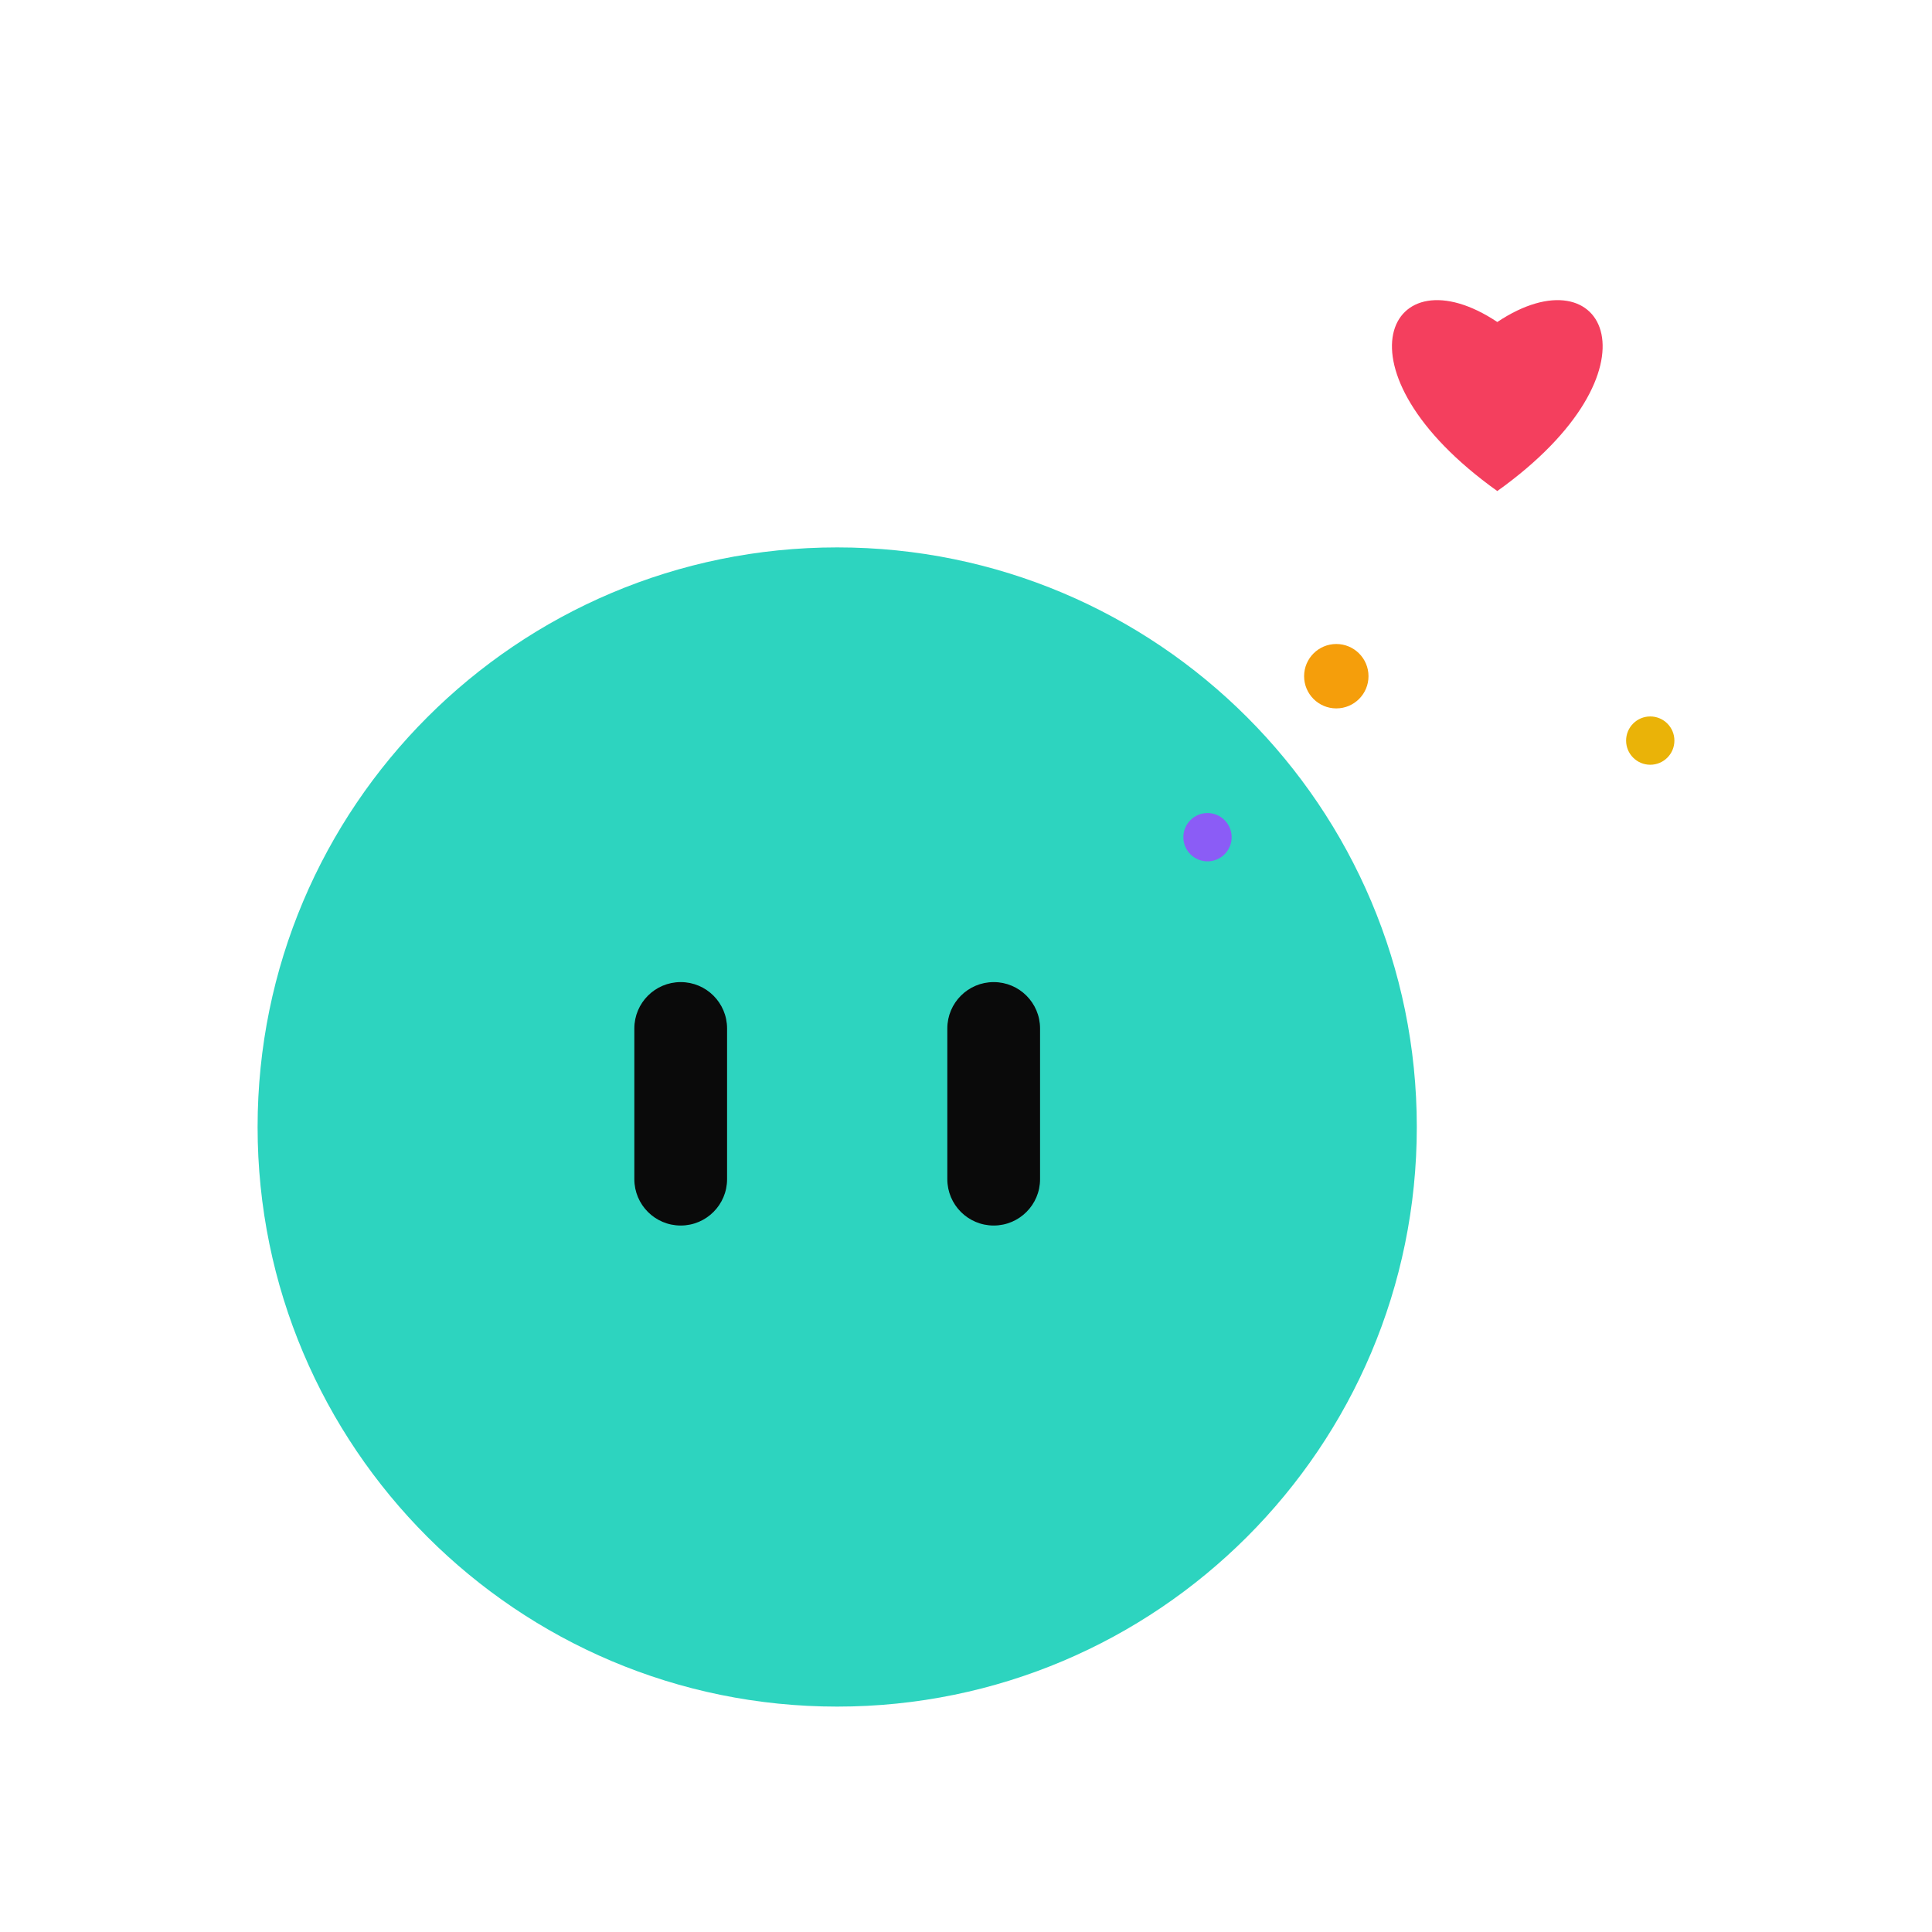
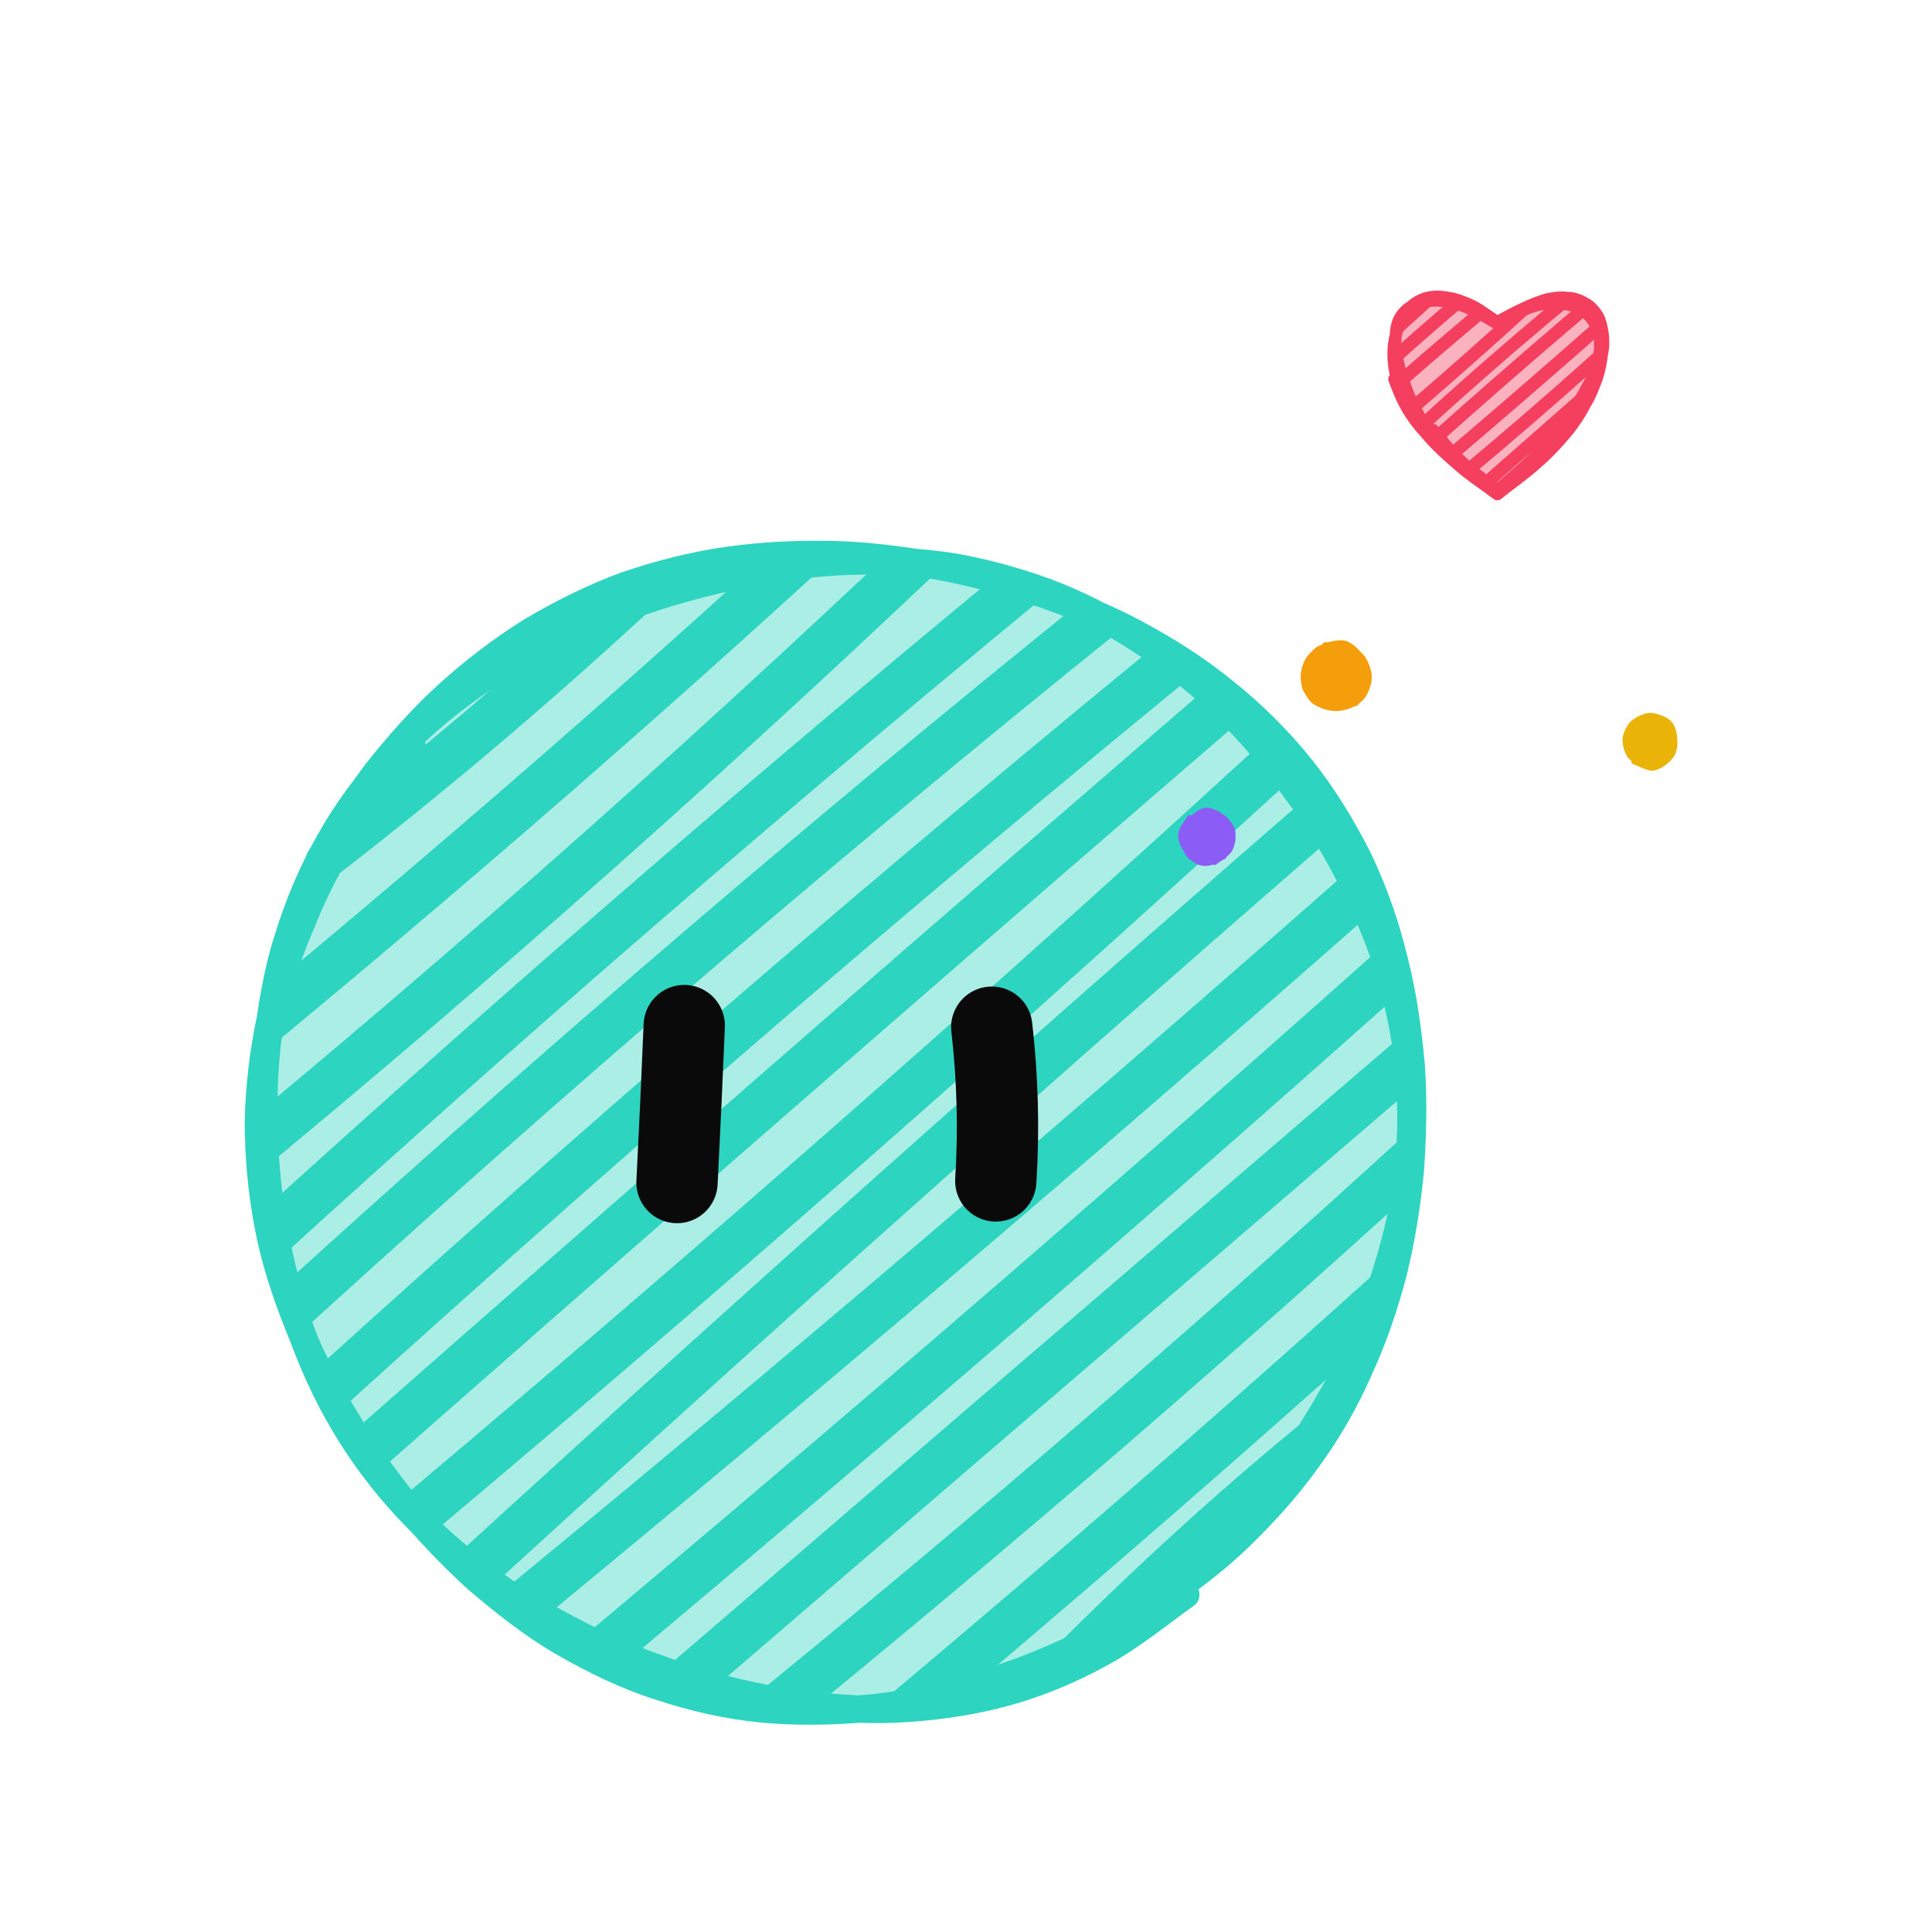
<svg xmlns="http://www.w3.org/2000/svg" width="240" height="240" viewBox="0 0 240 240" role="img" aria-label="Grok Bot mascot with a heart">
-   <circle cx="104" cy="140" r="72" fill="#2DD4BF" />
-   <rect x="78.80" y="122.00" width="11.52" height="30.24" rx="5.76" fill="#0A0A0A" />
-   <rect x="117.68" y="122.00" width="11.52" height="30.24" rx="5.76" fill="#0A0A0A" />
-   <path d="M0 6 C-14 -4 -9 -14 0 -8 C9 -14 14 -4 0 6Z" transform="translate(186 52) scale(1.5)" fill="#F43F5E" />
-   <circle cx="166" cy="84" r="4" fill="#F59E0B" />
-   <circle cx="150" cy="104" r="3" fill="#8B5CF6" />
-   <circle cx="205" cy="92" r="3" fill="#EAB308" />
+   <defs>
+     <clipPath id="msw-c1">
+       <path d="M149.5 101.1C150.2 101 151 101 151.6 101.4C152.1 101.7 152.7 102.4 152.9 103C153.1 103.6 153.2 104.5 153 105.1C152.7 105.7 152.1 106.4 151.6 106.7C151 107 150.2 107 149.5 106.9C148.9 106.8 148.1 106.5 147.6 106C147.2 105.5 146.9 104.7 146.9 104C146.9 103.4 147.2 102.5 147.7 102.1C148.1 101.6 148.9 101.2 149.5 101.1Z" />
+     </clipPath>
+     <clipPath id="msw-c2">
+       <path d="M96 68.9C100.4 68.3 104.9 68.2 109.2 68.5C113.6 68.8 118.1 69.7 122.3 70.9C126.5 72.1 130.6 73.8 134.5 75.8C138.4 77.8 142.2 80.2 145.7 82.8C149.1 85.5 152.5 88.4 155.5 91.5C158.5 94.7 161.3 98.1 163.8 101.7C166.2 105.3 168.4 109.3 170.1 113.3C171.8 117.3 173.2 121.6 174 125.9C174.9 130.3 175.2 134.7 175.2 139.1C175.1 143.5 174.6 147.9 173.8 152.2C173 156.5 171.8 160.7 170.3 164.8C168.8 168.9 167 173 164.8 176.8C162.7 180.6 160.3 184.4 157.5 187.8C154.8 191.2 151.6 194.5 148.2 197.3C144.8 200.2 141 202.7 137 204.7C133.1 206.7 128.8 208.3 124.5 209.5C120.3 210.6 115.8 211.3 111.4 211.6C107 211.9 102.5 211.8 98.2 211.3C93.8 210.9 89.4 210.1 85.2 209C81 207.8 76.8 206.3 72.9 204.5C68.9 202.6 65 200.4 61.5 197.8C58 195.2 54.7 192.2 51.7 189C48.8 185.8 46.2 182.2 43.9 178.4C41.6 174.7 39.7 170.8 38.1 166.7C36.5 162.7 35.2 158.5 34.2 154.3C33.3 150 32.6 145.6 32.3 141.3C32 136.9 32.1 132.4 32.7 128C33.2 123.6 34.2 119.2 35.7 115C37.2 110.8 39.2 106.7 41.5 103C43.8 99.2 46.7 95.7 49.7 92.5C52.8 89.2 56.2 86.3 59.7 83.7C63.2 81.1 67 78.8 70.9 76.8C74.8 74.8 78.9 73.1 83.1 71.8C87.3 70.4 91.6 69.4 96 68.9Z" />
+     </clipPath>
+     <clipPath id="msw-c3">
+       <path d="M0 0H240V240H0ZM149.5 101.1C150.2 101 151 101 151.6 101.4C152.1 101.7 152.7 102.4 152.9 103C153.1 103.6 153.2 104.5 153 105.1C152.7 105.7 152.1 106.4 151.6 106.7C151 107 150.2 107 149.5 106.9C148.9 106.8 148.1 106.5 147.6 106C147.2 105.5 146.9 104.7 146.9 104C146.9 103.4 147.2 102.5 147.7 102.1C148.1 101.6 148.9 101.2 149.5 101.1Z" clip-rule="evenodd" />
+     </clipPath>
+     <clipPath id="msw-c4">
+       <path d="M186 61.3C184.4 60 182.5 58.7 181.2 57.5C179.8 56.2 178.7 54.9 177.7 53.7C176.7 52.4 176 51.2 175.4 50.1C174.7 48.9 174.3 47.8 173.9 46.8C173.5 45.8 173.3 44.8 173.1 44C173 43.1 173 42.3 173.1 41.5C173.2 40.8 173.5 40.1 173.8 39.5C174.2 38.9 174.7 38.4 175.3 38.1C175.9 37.7 176.6 37.5 177.4 37.4C178.1 37.3 178.9 37.3 179.9 37.4C180.8 37.5 181.8 37.8 182.8 38.2C183.8 38.6 184.9 39.3 186 39.9C187.1 39.3 188.2 38.6 189.2 38.2C190.2 37.7 191.2 37.5 192.1 37.4C193 37.2 193.9 37.3 194.6 37.4C195.4 37.6 196.1 37.8 196.6 38.2C197.2 38.5 197.7 39 198.1 39.5C198.5 40.1 198.8 40.8 199 41.5C199.1 42.2 199.1 43.1 199 44C198.9 44.9 198.6 45.8 198.2 46.8C197.8 47.8 197.3 48.9 196.6 50C195.9 51.2 195.2 52.3 194.2 53.6C193.2 54.8 192.1 56.1 190.8 57.4C189.4 58.6 187.6 60 186 61.3Z" />
+     </clipPath>
+     <clipPath id="msw-c5">
+       <path d="M167.3 80.2C168.1 80.6 168.9 81.3 169.3 82.1C169.8 82.8 170.1 83.9 170 84.8C169.9 85.6 169.2 86.5 168.6 87.1C167.9 87.6 166.9 88 166 88C165.2 88 164.1 87.6 163.5 87C162.8 86.5 162.3 85.5 162.1 84.6C162 83.8 162.1 82.7 162.5 81.9C162.9 81.2 163.8 80.5 164.6 80.2C165.4 79.9 166.5 79.9 167.3 80.2Z" />
+     </clipPath>
+     <clipPath id="msw-c6">
+       <path d="M204 89.2C204.6 89 205.5 89 206.1 89.3C206.7 89.5 207.4 90 207.7 90.6C208 91.1 207.9 92 207.8 92.6C207.6 93.3 207.3 94 206.8 94.4C206.4 94.8 205.5 95.1 204.8 95.1C204.2 95.1 203.4 94.7 203 94.2C202.5 93.8 202.1 93.1 202 92.4C201.9 91.8 202.1 91 202.4 90.4C202.7 89.9 203.4 89.4 204 89.2Z" />
+     </clipPath>
+   </defs>
+   <g clip-path="url(#msw-c3)">
+     <path d="M96 68.9C100.4 68.3 104.9 68.2 109.2 68.5C113.6 68.8 118.1 69.7 122.3 70.9C126.5 72.1 130.6 73.8 134.5 75.8C138.4 77.8 142.2 80.2 145.7 82.8C149.1 85.5 152.5 88.4 155.5 91.5C158.5 94.7 161.3 98.1 163.8 101.7C166.2 105.3 168.4 109.3 170.1 113.3C171.8 117.3 173.2 121.6 174 125.9C174.9 130.3 175.2 134.7 175.2 139.1C175.1 143.5 174.6 147.9 173.8 152.2C173 156.5 171.8 160.7 170.3 164.8C168.8 168.9 167 173 164.8 176.8C162.7 180.6 160.3 184.4 157.5 187.8C154.8 191.2 151.6 194.5 148.2 197.3C144.8 200.2 141 202.7 137 204.7C133.1 206.7 128.8 208.3 124.5 209.5C120.3 210.6 115.8 211.3 111.4 211.6C107 211.9 102.5 211.8 98.2 211.3C93.8 210.9 89.4 210.1 85.2 209C81 207.8 76.8 206.3 72.9 204.5C68.9 202.6 65 200.4 61.5 197.8C58 195.2 54.7 192.2 51.7 189C48.8 185.8 46.2 182.2 43.9 178.4C41.6 174.7 39.7 170.8 38.1 166.7C36.5 162.7 35.2 158.5 34.2 154.3C33.3 150 32.6 145.6 32.3 141.3C32 136.9 32.1 132.4 32.7 128C33.2 123.6 34.2 119.2 35.7 115C37.2 110.8 39.2 106.7 41.5 103C43.8 99.2 46.7 95.7 49.7 92.5C52.8 89.2 56.2 86.3 59.7 83.7C63.2 81.1 67 78.8 70.9 76.8C74.8 74.8 78.9 73.1 83.1 71.8C87.3 70.4 91.6 69.4 96 68.9Z" fill="#2DD4BF" fill-opacity=".4" />
+     <path d="M30.9 113.4Q60.6 91.4 88.2 64.8M26.2 132.4Q70.3 96.2 109.5 59.8M27.7 145.6Q75 106.7 121.6 62.1M25 161.3Q77.8 112.8 135.4 65.7M29.9 168.4Q86.7 116.3 146 69.1M33.2 179.5Q91.3 126.5 150.7 78.1M37.3 187.5Q98 134 160.7 80M45.7 193.4Q106.6 142.4 163.4 90.1M50.1 203.2Q110.1 148.1 171.9 94.6M59.3 204Q119.1 155 177.5 103.2M69.6 209.5Q126.3 162.1 178.6 115.3M76.8 216.1Q127.7 172.3 180.6 126.9M91.4 216.3Q139.6 177.2 182.6 137.5M104.6 219.3Q144.8 185.8 180.8 153M125.4 214.6Q147.9 191 170.7 173.3" fill="none" stroke="#2DD4BF" stroke-width="5.8" stroke-linecap="round" clip-path="url(#msw-c2)" />
+     <path d="M147.3 198.1C145.5 199.3 140.4 203.5 136.5 205.5C132.7 207.6 128.5 209.3 124.3 210.4C120.1 211.5 115.6 212.1 111.3 212.3C106.9 212.5 102.5 212.1 98.3 211.5C94 210.9 89.8 209.9 85.7 208.6C81.6 207.3 77.7 205.8 73.8 204C70 202.1 66.2 200.1 62.7 197.7C59.1 195.2 55.7 192.5 52.7 189.5C49.6 186.5 46.8 183.1 44.4 179.5C42 175.9 40 172 38.4 168C36.8 164 35.5 159.8 34.6 155.5C33.7 151.3 33.1 147 32.9 142.7C32.7 138.4 32.7 134 33.2 129.6C33.7 125.3 34.4 120.9 35.7 116.8C37 112.6 38.7 108.4 40.9 104.6C43 100.8 45.7 97.2 48.6 94C51.5 90.8 54.9 87.9 58.4 85.4C61.9 82.9 65.7 80.8 69.5 78.9C73.4 77.1 77.3 75.5 81.3 74.2C85.3 72.9 89.4 71.9 93.5 71.1C97.7 70.3 101.9 69.8 106.2 69.7C110.4 69.6 114.7 69.8 118.9 70.5C123.1 71.3 127.4 72.5 131.4 74.1C135.3 75.7 139.2 77.8 142.7 80.2C146.3 82.6 149.6 85.4 152.7 88.4C155.7 91.4 158.5 94.7 161 98.2C163.6 101.6 165.9 105.3 167.8 109.1C169.8 113 171.5 117 172.7 121.1C173.9 125.2 174.8 129.6 175.1 133.9C175.4 138.1 175.3 142.6 174.8 146.8C174.2 151.1 173.1 155.3 171.8 159.3C170.5 163.4 168.7 167.3 166.8 171.1C164.8 174.8 162.6 178.4 160.2 181.9C157.7 185.3 155.1 188.7 152.1 191.7C149.2 194.8 145.9 197.7 142.5 200.2C139 202.7 135.2 204.9 131.2 206.6C127.3 208.2 120.9 209.6 118.8 210.2M39.7 106.7C40.9 104.9 44.2 99.3 46.8 95.9C49.5 92.5 52.4 89.2 55.6 86.3C58.8 83.4 62.3 80.7 66 78.4C69.7 76.2 73.7 74.2 77.8 72.7C81.9 71.3 86.2 70.2 90.5 69.6C94.8 69 99.2 68.8 103.5 68.9C107.8 69 112.2 69.6 116.4 70.3C120.7 71.1 124.9 72.2 129 73.6C133.1 75 137.2 76.6 141.1 78.7C145 80.8 148.8 83.2 152.2 86C155.7 88.8 158.9 92 161.7 95.5C164.4 98.9 166.8 102.8 168.8 106.8C170.7 110.8 172.2 115.1 173.2 119.3C174.3 123.6 174.9 128 175.3 132.3C175.6 136.6 175.5 141 175.2 145.3C174.8 149.6 174.1 153.9 173.1 158C172 162.2 170.6 166.3 168.8 170.2C167.1 174.1 164.9 177.9 162.4 181.3C159.9 184.8 157 188 153.9 191C150.9 193.9 147.4 196.5 143.9 198.9C140.4 201.2 136.6 203.3 132.8 205.1C128.9 206.9 124.9 208.4 120.7 209.6C116.6 210.8 112.3 211.8 108 212.2C103.7 212.6 99.2 212.7 94.8 212.3C90.5 211.9 86.1 210.9 81.9 209.5C77.8 208.2 73.7 206.2 69.9 204C66.1 201.8 62.6 199 59.3 196.2C56.1 193.3 53.1 190.1 50.3 186.8C47.6 183.4 45.1 179.9 42.9 176.2C40.6 172.5 38.6 168.6 37.1 164.7C35.5 160.7 34.1 156.5 33.3 152.2C32.5 148 32.1 143.6 32.1 139.3C32.2 135 32.7 130.7 33.6 126.5C34.5 122.3 35.9 118.2 37.6 114.3C39.2 110.3 41.2 106.5 43.5 103C45.8 99.4 49.9 94.5 51.2 92.8" fill="none" stroke="#2DD4BF" stroke-width="3.4" stroke-linecap="round" stroke-linejoin="round" />
+     <path d="M85 127.4Q84.6 137.1 84.1 146.9M123.2 127.6Q124.3 137.1 123.7 146.7" fill="none" stroke="#0A0A0A" stroke-width="10.1" stroke-linecap="round" />
+   </g>
+   <path d="M149.5 101.1C150.2 101 151 101 151.6 101.4C152.1 101.7 152.7 102.4 152.9 103C153.1 103.6 153.2 104.5 153 105.1C152.7 105.7 152.1 106.4 151.6 106.7C151 107 150.2 107 149.5 106.9C148.9 106.8 148.1 106.5 147.6 106C147.2 105.5 146.9 104.7 146.9 104C146.9 103.4 147.2 102.5 147.7 102.1C148.1 101.6 148.9 101.2 149.5 101.1Z" fill="#8B5CF6" fill-opacity=".55" />
+   <path d="M146.3 103.5L149.9 100.6L151.5 101L146.7 104.9L147.2 106.3L152.6 101.6L153.1 102.6L148.1 107L149.4 107.4L153.7 104.1" fill="none" stroke="#8B5CF6" stroke-width="1.8" stroke-linecap="round" stroke-linejoin="round" clip-path="url(#msw-c1)" />
+   <path d="M147.2 102.6C147.5 102.4 148.3 101.4 148.9 101.2C149.5 101 150.4 101 151 101.3C151.7 101.5 152.5 102 152.8 102.6C153.1 103.2 153.2 104.2 153 104.9C152.8 105.6 152.2 106.2 151.6 106.6C151 107 150.1 107.3 149.4 107.2C148.7 107.1 148 106.5 147.6 105.9C147.1 105.3 146.7 104.5 146.7 103.7C146.7 103 147.6 102 147.8 101.6M152 106.4C151.6 106.5 150.6 107 149.9 107C149.2 107 148.2 106.8 147.8 106.3C147.3 105.8 147.2 104.9 147.2 104.2C147.2 103.5 147.4 102.6 147.8 102.1C148.2 101.5 149.1 100.8 149.7 100.7C150.4 100.6 151.3 101.1 151.8 101.5C152.4 101.9 152.9 102.6 153.1 103.3C153.2 104 153.1 105 152.7 105.6C152.3 106.2 151.2 106.8 150.9 107.1" fill="none" stroke="#8B5CF6" stroke-width="0.7" stroke-linecap="round" stroke-linejoin="round" />
+   <path d="M186 61.3C184.4 60 182.5 58.7 181.2 57.5C179.8 56.2 178.7 54.9 177.7 53.7C176.7 52.4 176 51.2 175.4 50.1C174.7 48.9 174.3 47.8 173.9 46.8C173.5 45.8 173.3 44.8 173.1 44C173 43.1 173 42.3 173.1 41.5C173.2 40.8 173.5 40.1 173.8 39.5C174.2 38.9 174.7 38.4 175.3 38.1C175.9 37.7 176.6 37.5 177.4 37.4C178.1 37.3 178.9 37.3 179.9 37.4C180.8 37.5 181.8 37.8 182.8 38.2C183.8 38.6 184.9 39.3 186 39.9C187.1 39.3 188.2 38.6 189.2 38.2C190.2 37.7 191.2 37.5 192.1 37.4C193 37.2 193.9 37.3 194.6 37.4C195.4 37.6 196.1 37.8 196.6 38.2C197.2 38.5 197.7 39 198.1 39.5C198.5 40.1 198.8 40.8 199 41.5C199.1 42.2 199.1 43.1 199 44C198.9 44.9 198.6 45.8 198.2 46.8C197.8 47.8 197.3 48.9 196.6 50C195.9 51.2 195.2 52.3 194.2 53.6C193.2 54.8 192.1 56.1 190.8 57.4C189.4 58.6 187.6 60 186 61.3Z" fill="#F43F5E" fill-opacity=".4" />
+   <path d="M169.2 37.6Q173.7 33.7 178.8 29.4M166.9 43.5Q175.8 36.2 185 27.5M166.1 48Q176.7 37.3 189.2 27.3M166 51Q179.2 38.8 193.2 27.5M166.3 54.2Q180.5 41.3 196.1 28.9M168.1 56.9Q183 44.5 197.5 30.8M168.9 60.1Q183.5 46.1 200 32.8M170.6 61.4Q186.2 47.2 201.6 34.3M172.8 62.8Q188.2 49.9 202.9 36.8M174.7 64.7Q190.3 52.1 205 38.5M177.9 65.9Q192 53.5 206.1 41.1M181.4 66.4Q194.3 56.2 206.2 44.9M184.5 67.1Q195.6 57.8 206.1 48.5M189.4 66.9Q197.4 59.6 205.1 52.9" fill="none" stroke="#F43F5E" stroke-width="1.6" stroke-linecap="round" clip-path="url(#msw-c4)" />
+   <path d="M177.6 53.8C177.1 53.2 175.7 51.4 175 50.3C174.3 49.1 173.8 48 173.5 46.9C173.2 45.9 173.1 44.9 173.1 44C173.1 43.1 173.2 42.3 173.4 41.6C173.6 40.8 173.8 40.2 174.1 39.7C174.4 39.1 174.8 38.5 175.3 38.1C175.8 37.6 176.5 37.2 177.3 37C178.1 36.8 179 36.8 179.9 37C180.8 37.1 181.8 37.5 182.9 38C183.9 38.5 185 39.4 186 40C187.1 39.4 188.2 38.8 189.3 38.3C190.3 37.8 191.2 37.5 192.1 37.2C193 37 193.9 36.9 194.7 37C195.5 37 196.3 37.3 196.9 37.7C197.6 38 198.1 38.7 198.5 39.3C198.8 39.9 199 40.7 199.1 41.5C199.2 42.3 199.2 43.1 199 44C198.9 44.9 198.7 45.9 198.4 46.9C198 47.9 197.6 49.1 196.9 50.2C196.3 51.4 195.5 52.6 194.5 53.8C193.5 55 192.3 56.3 190.9 57.5C189.5 58.8 187.6 60.1 186 61.4C184.3 60.1 182.5 58.8 181 57.6C179.6 56.4 178.3 55.2 177.3 54C176.2 52.8 175.3 51.6 174.7 50.5C174 49.3 173.4 47.6 173.2 47.1M186 61.4C184.3 60.1 182.4 58.9 181 57.6C179.7 56.3 178.6 55 177.6 53.7C176.7 52.5 176 51.2 175.4 50C174.8 48.8 174.5 47.7 174.1 46.7C173.8 45.7 173.6 44.8 173.5 43.9C173.3 43.1 173.3 42.3 173.4 41.6C173.4 40.8 173.6 40.1 173.9 39.5C174.2 39 174.7 38.4 175.3 38.1C175.9 37.7 176.6 37.5 177.4 37.4C178.1 37.3 178.9 37.3 179.8 37.5C180.7 37.7 181.7 37.9 182.7 38.4C183.7 38.8 184.9 39.6 186 40.2C187.1 39.6 188.3 38.9 189.3 38.5C190.4 38 191.3 37.8 192.2 37.7C193.1 37.6 193.9 37.7 194.6 37.8C195.3 37.9 195.9 38.2 196.4 38.5C197 38.8 197.5 39.2 197.8 39.7C198.2 40.2 198.5 40.8 198.7 41.6C198.8 42.3 198.8 43.1 198.7 43.9C198.6 44.8 198.3 45.7 197.9 46.7C197.4 47.7 196.9 48.7 196.2 49.8C195.5 50.9 194.7 52 193.8 53.2C192.8 54.4 191.7 55.7 190.4 57C189.1 58.3 187.5 59.6 186 60.9C184.5 59.7 182.7 58.5 181.4 57.2C180 56 178.6 54 178 53.4" fill="none" stroke="#F43F5E" stroke-width="1.5" stroke-linecap="round" stroke-linejoin="round" />
+   <path d="M167.3 80.2C168.1 80.6 168.9 81.3 169.3 82.1C169.8 82.8 170.1 83.9 170 84.8C169.9 85.6 169.2 86.5 168.6 87.1C167.9 87.6 166.9 88 166 88C165.2 88 164.1 87.6 163.5 87C162.8 86.5 162.3 85.5 162.1 84.6C162 83.8 162.1 82.7 162.5 81.9C162.9 81.2 163.8 80.5 164.6 80.2C165.4 79.9 166.5 79.9 167.3 80.2Z" fill="#F59E0B" fill-opacity=".55" />
+   <path d="M161.4 83.5L165.8 79.8L168.1 80L161.4 85.6L162.1 87.2L169.5 81L170.4 82L163.6 88.3L165.7 88.8L170.8 84.1" fill="none" stroke="#F59E0B" stroke-width="2.4" stroke-linecap="round" stroke-linejoin="round" clip-path="url(#msw-c5)" />
+   <path d="M168.4 87.3C168 87.4 166.6 88 165.8 87.9C164.9 87.9 163.9 87.5 163.2 87C162.6 86.4 162.1 85.4 162 84.6C161.9 83.8 162.1 82.8 162.5 82.1C162.9 81.4 163.7 80.7 164.5 80.4C165.2 80.1 166.3 79.8 167.1 80C167.9 80.3 168.7 81.1 169.1 81.8C169.6 82.5 169.8 83.5 169.8 84.3C169.7 85.1 169.4 86 168.8 86.6C168.3 87.2 166.9 87.6 166.5 87.8M164.6 80.2C165 80.2 166.5 80 167.2 80.3C168 80.6 168.8 81.2 169.3 81.9C169.7 82.6 170.1 83.6 170 84.4C169.9 85.2 169.5 86.3 168.9 86.8C168.3 87.4 167.3 87.8 166.4 87.9C165.6 88 164.6 87.8 163.9 87.4C163.2 87 162.5 86.2 162.2 85.5C161.9 84.7 162 83.7 162.3 82.9C162.5 82.1 163.1 81.2 163.8 80.7C164.4 80.3 165.9 80.3 166.3 80.2" fill="none" stroke="#F59E0B" stroke-width="0.8" stroke-linecap="round" stroke-linejoin="round" />
+   <path d="M204 89.2C204.6 89 205.5 89 206.1 89.3C206.7 89.5 207.4 90 207.7 90.6C208 91.1 207.9 92 207.8 92.6C207.6 93.3 207.3 94 206.8 94.4C206.4 94.8 205.5 95.1 204.8 95.1C204.2 95.1 203.4 94.7 203 94.2C202.5 93.8 202.1 93.1 202 92.4C201.9 91.8 202.1 91 202.4 90.4C202.7 89.9 203.4 89.4 204 89.2Z" fill="#EAB308" fill-opacity=".55" />
+   <path d="M201.6 91.2L204.9 88.6L206.4 88.8L201.7 93L202.2 94.6L207.8 89.4L208.3 90.8L203.4 95.3L205.3 95.5L208.2 92.7" fill="none" stroke="#EAB308" stroke-width="1.8" stroke-linecap="round" stroke-linejoin="round" clip-path="url(#msw-c6)" />
+   <path d="M207.8 91.2C207.8 91.5 207.9 92.7 207.6 93.3C207.4 93.8 206.7 94.4 206.1 94.6C205.4 94.9 204.6 94.9 204 94.6C203.4 94.4 202.8 93.8 202.5 93.2C202.2 92.7 202.1 91.9 202.2 91.3C202.4 90.7 202.9 90 203.4 89.6C203.9 89.3 204.8 89 205.4 89.1C206 89.2 206.6 89.8 207 90.3C207.4 90.8 207.6 91.8 207.7 92.1M204.4 95C204.1 94.9 202.9 94.4 202.5 93.9C202.1 93.3 201.9 92.5 201.9 91.8C202 91.1 202.4 90.2 202.9 89.8C203.5 89.3 204.4 88.9 205.1 88.9C205.8 89 206.8 89.3 207.3 89.8C207.8 90.3 208 91.2 208 91.9C208.1 92.7 207.9 93.6 207.4 94.1C206.9 94.7 206 95.3 205.3 95.4C204.6 95.4 203.4 94.7 203 94.6" fill="none" stroke="#EAB308" stroke-width="0.7" stroke-linecap="round" stroke-linejoin="round" />
</svg>
